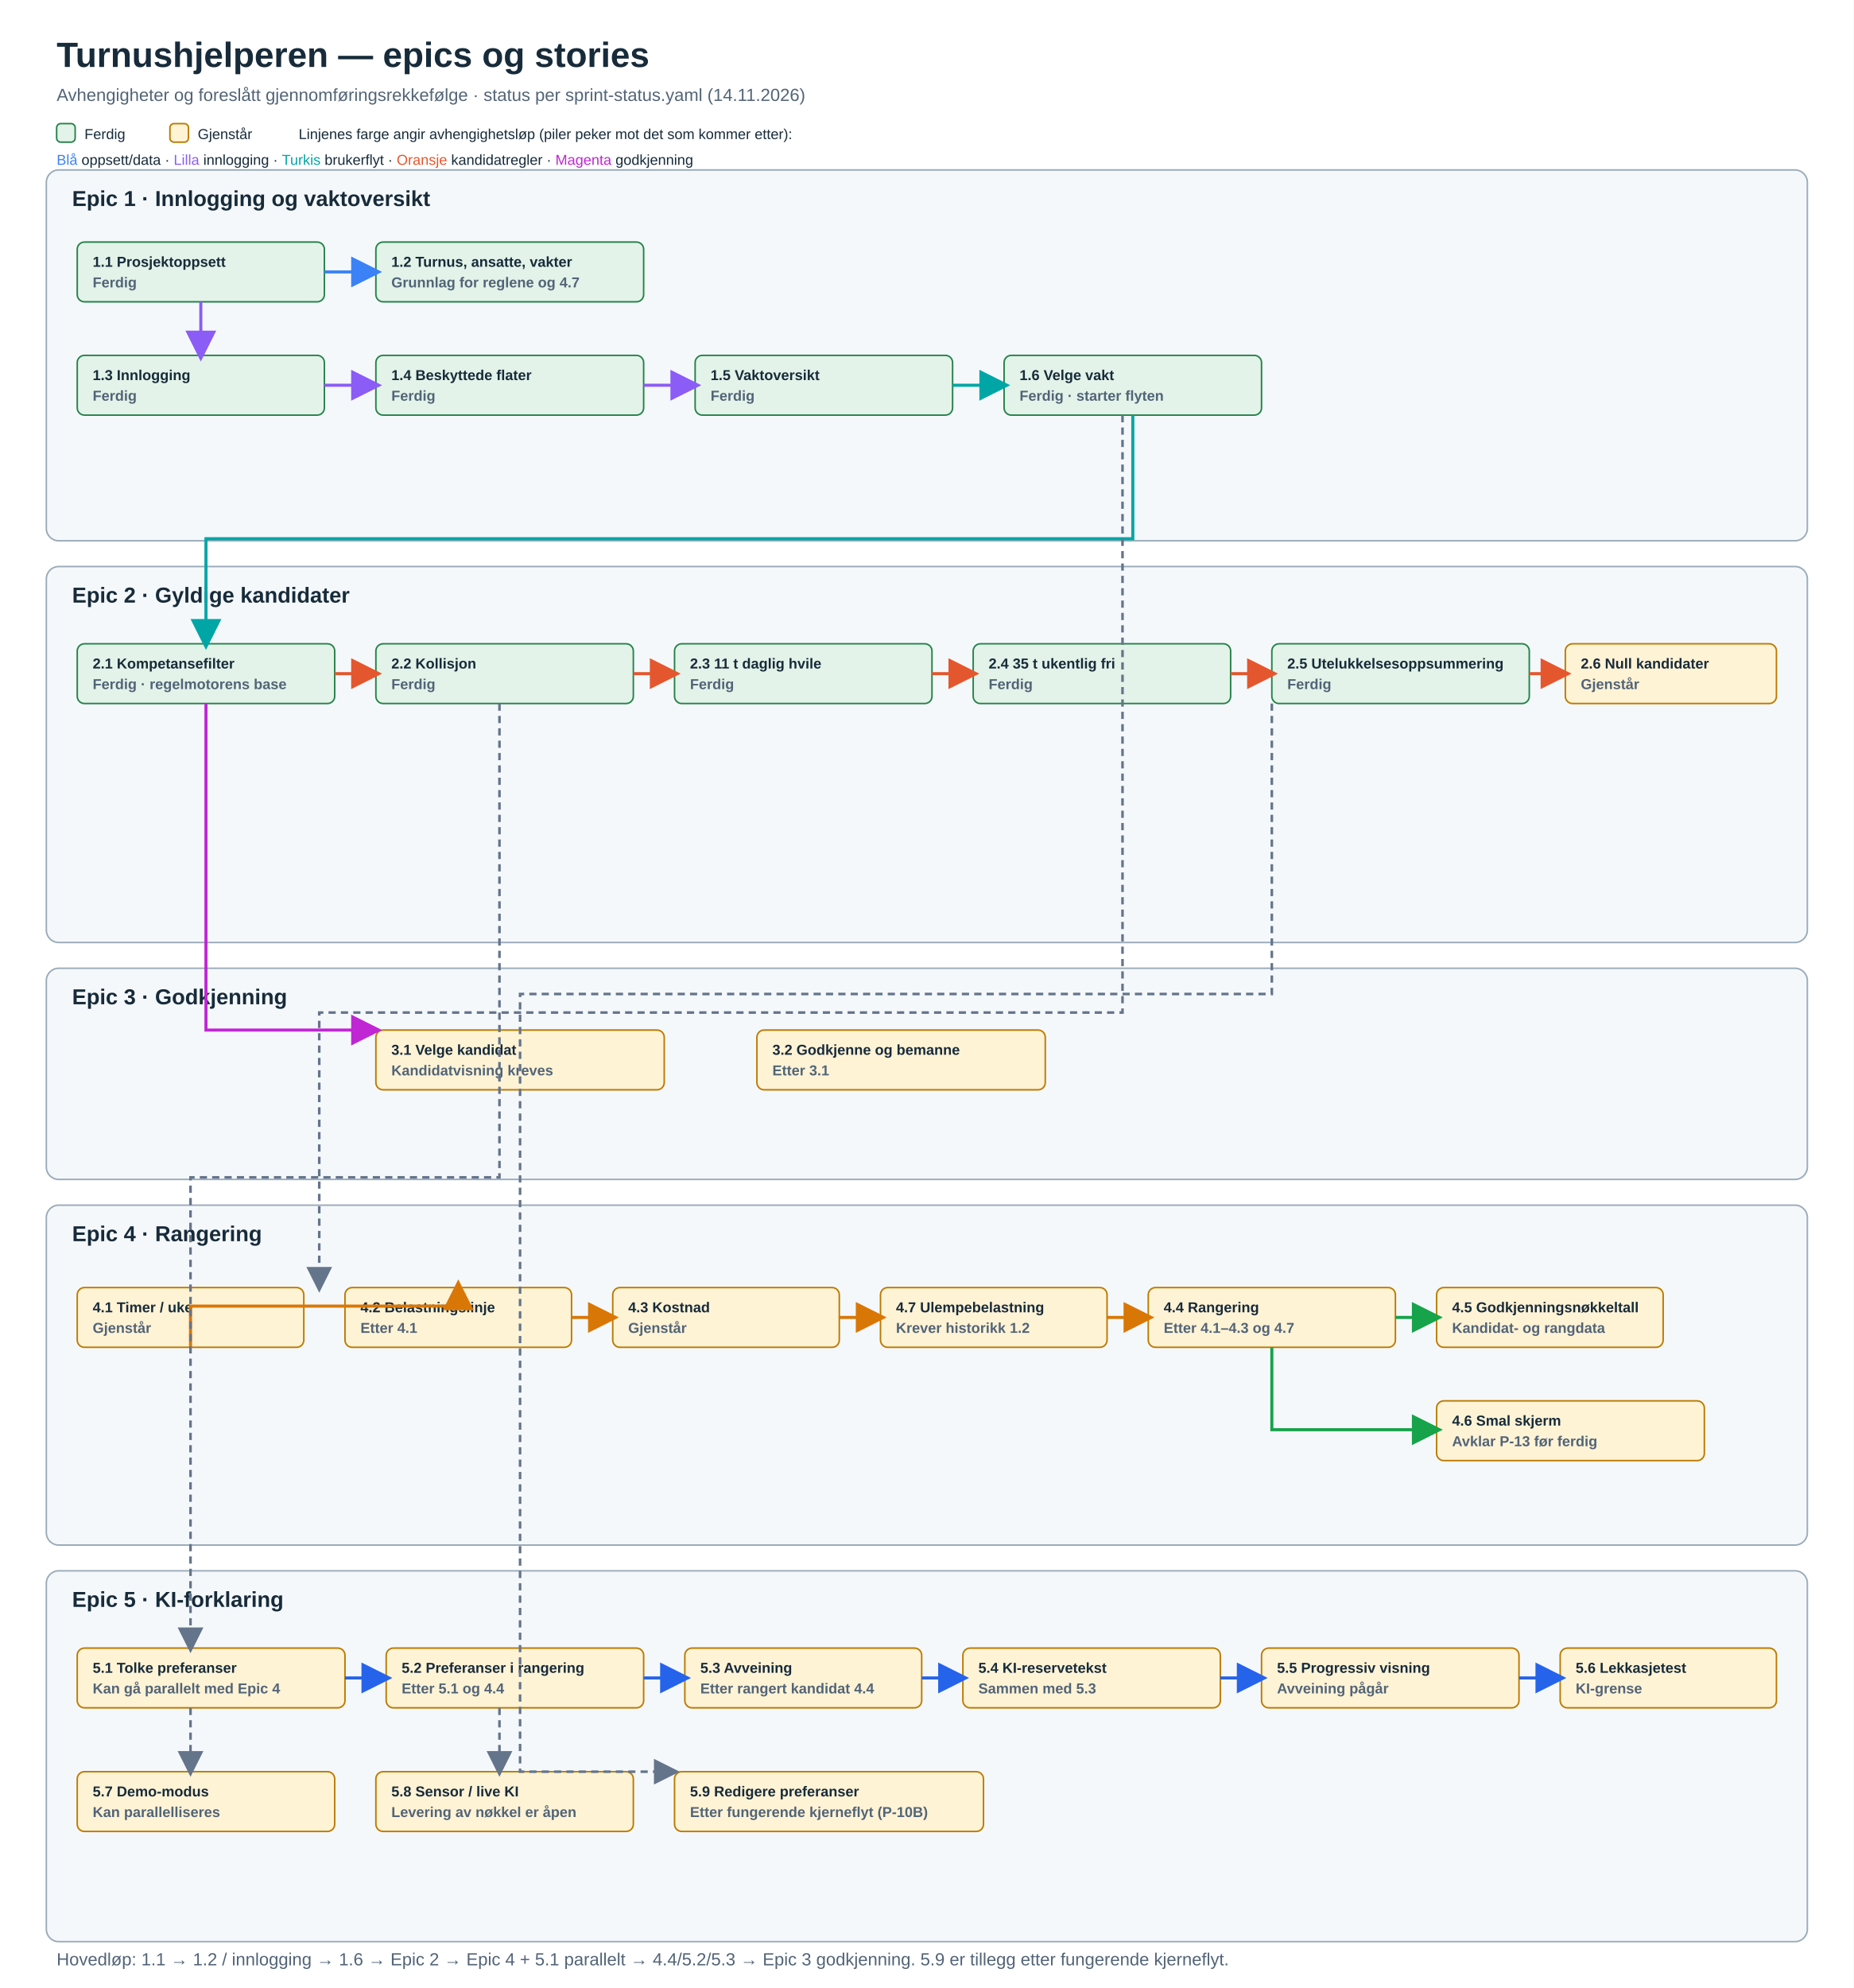
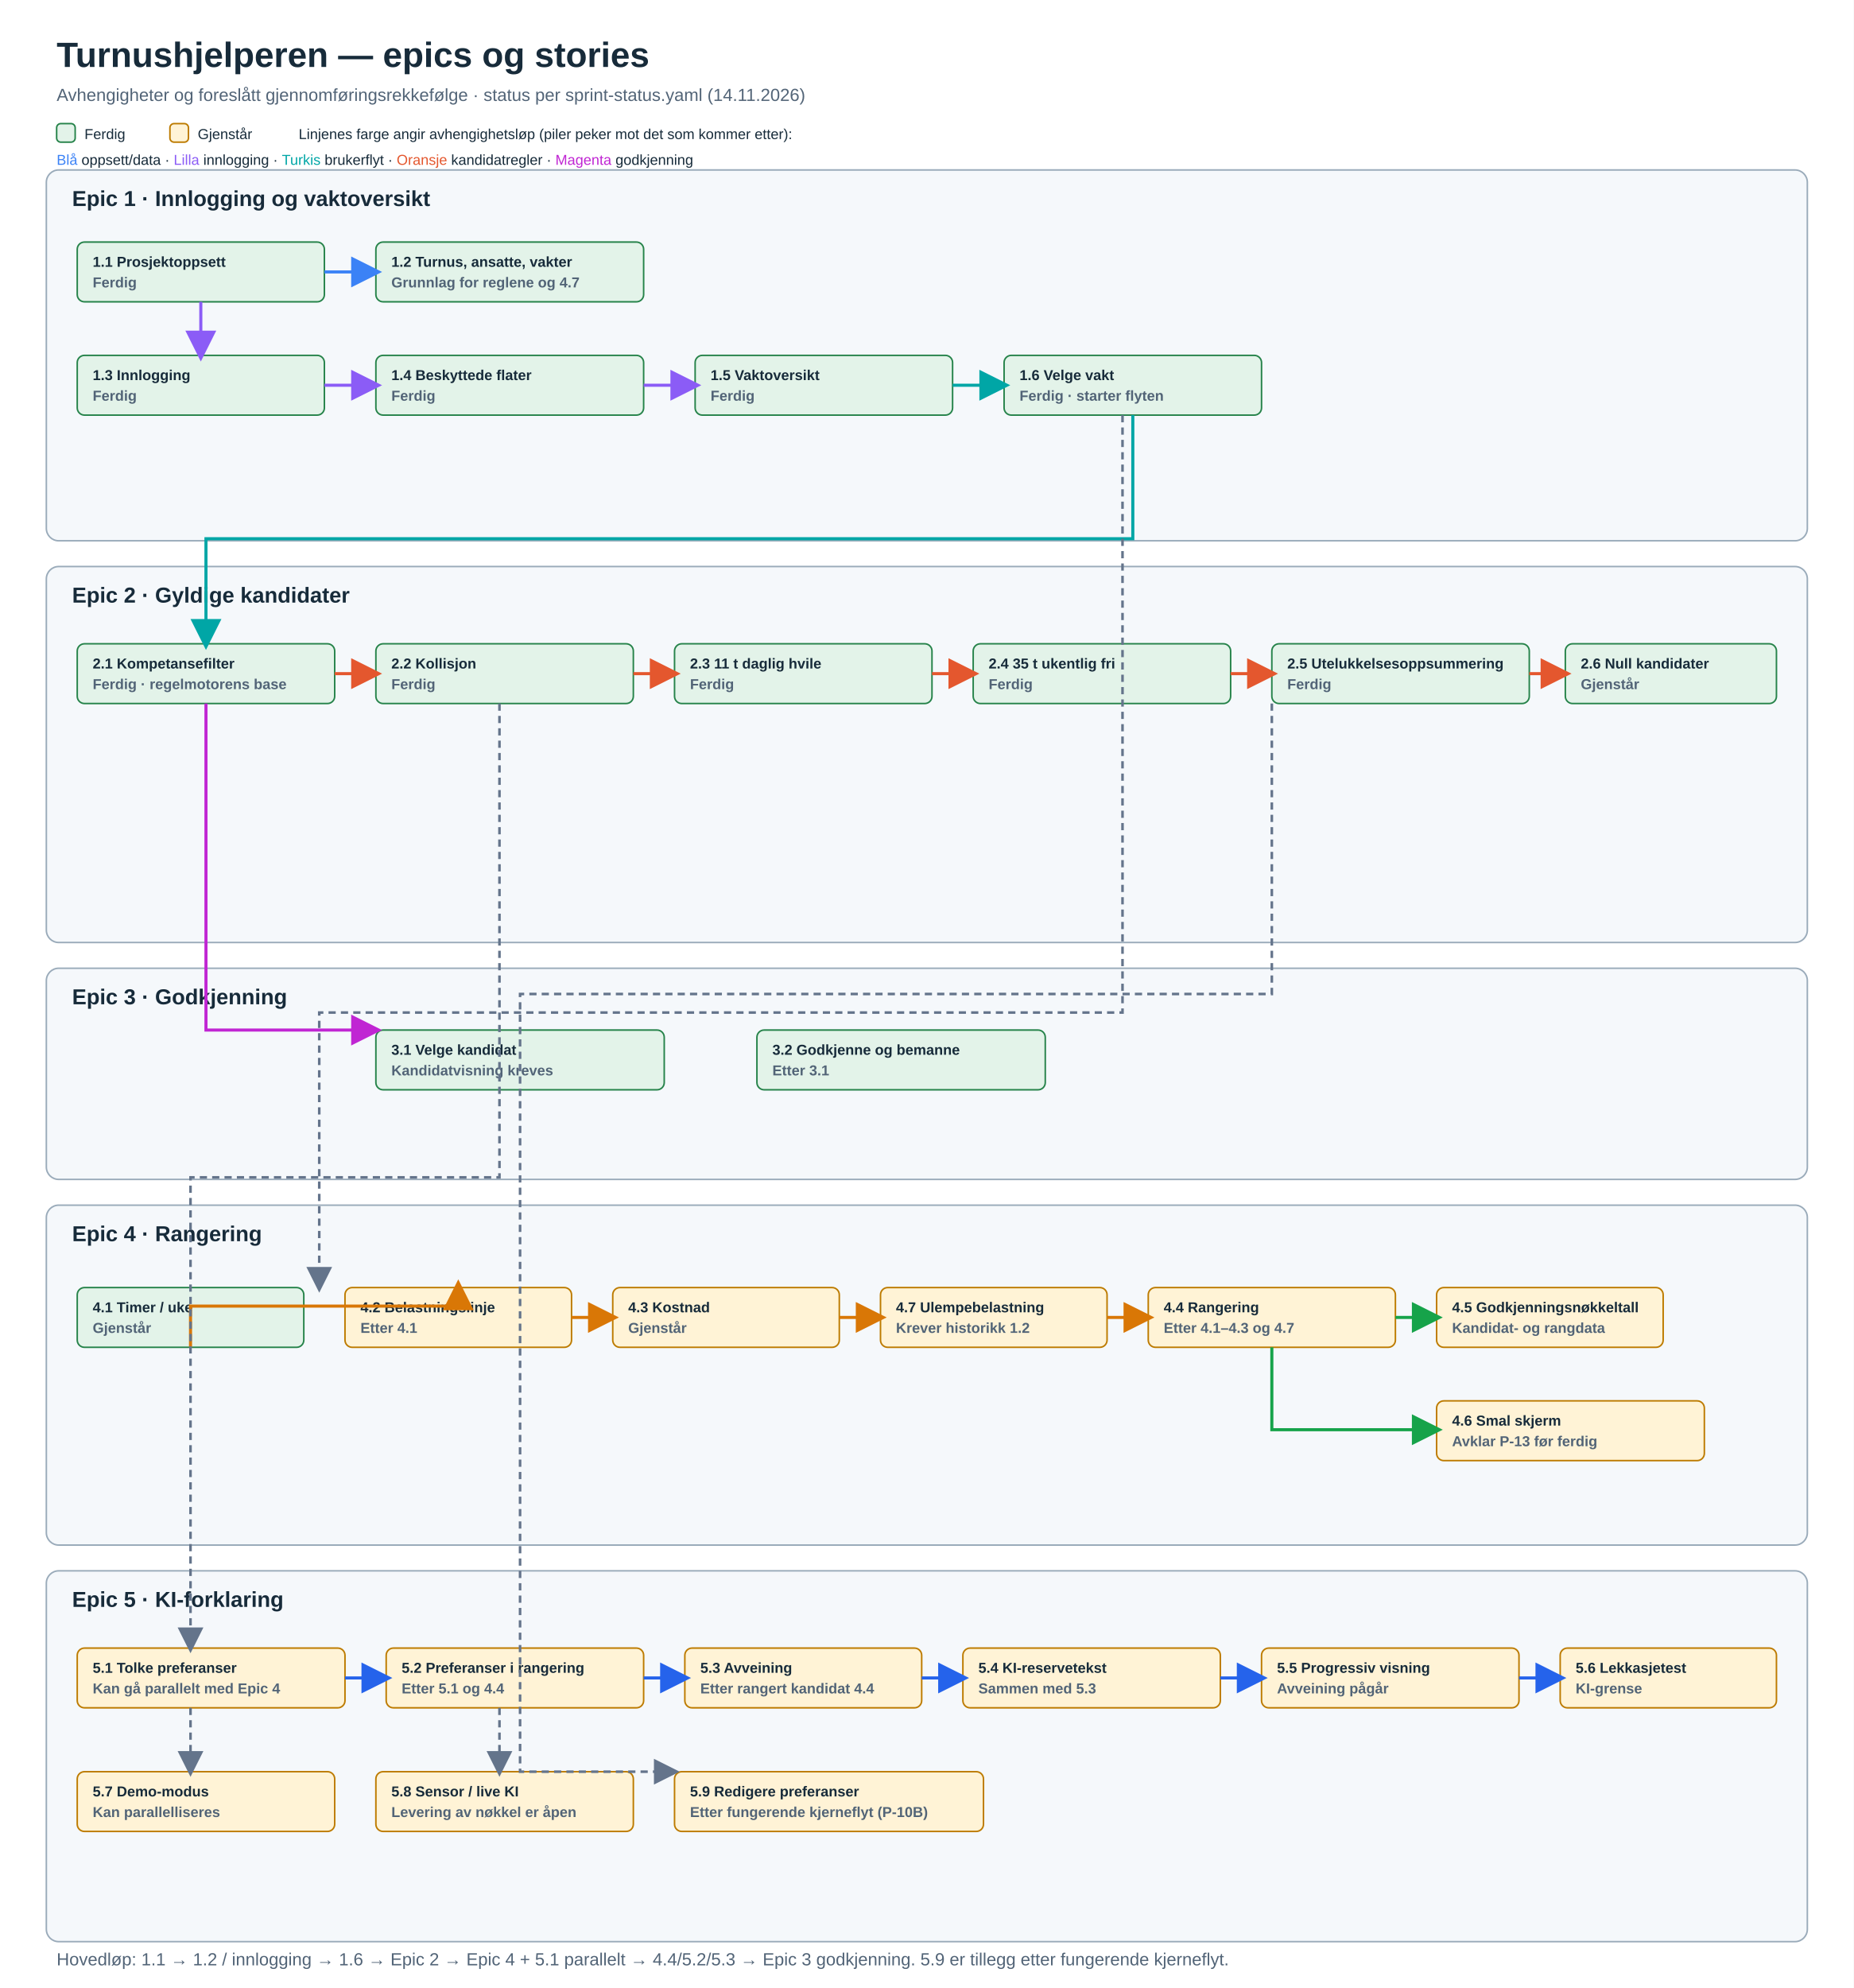
<svg xmlns="http://www.w3.org/2000/svg" viewBox="0 0 1800 1930" role="img" aria-labelledby="title desc">
  <defs>
    <marker id="arrow" markerWidth="10" markerHeight="10" refX="8" refY="5" orient="auto">
      <path d="M0 0L10 5L0 10z" fill="context-stroke" />
    </marker>
    <style>
text{font-family:Arial,sans-serif;fill:#172b3a}.title{font-size:34px;font-weight:700}.sub{font-size:17px;fill:#526477}.epic{font-size:21px;font-weight:bold}.label{font-size:14px;fill:#526477}.story{font-size:14px;font-weight:600}.edge{fill:none;stroke:#526477;stroke-width:3;marker-end:url(#arrow)}.soft{fill:none;stroke:#64748b;stroke-width:2.5;stroke-dasharray:7 5;marker-end:url(#arrow)}.c-setup{stroke:#3b82f6}.c-auth{stroke:#8b5cf6}.c-flow{stroke:#00a6a6}.c-rules{stroke:#e4572e}.c-data{stroke:#c026d3}.c-ep4{stroke:#d97706}.c-ep5{stroke:#2563eb}.c-approval{stroke:#16a34a}.c-optional{stroke:#64748b}.done{fill:#e3f3e9;stroke:#26834a;stroke-width:1.5}.todo{fill:#fff3d6;stroke:#bd7b00;stroke-width:1.5}.epbox{fill:#f5f8fb;stroke:#9aabba;stroke-width:1.5}.legend{font-size:14px}
</style>
  </defs>
  <rect width="1800" height="1930" fill="#fff" />
  <text x="55" y="65" class="title">Turnushjelperen — epics og stories</text>
  <text x="55" y="98" class="sub">Avhengigheter og foreslått gjennomføringsrekkefølge · status per sprint-status.yaml (14.11.2026)</text>
  <rect x="55" y="120" width="18" height="18" rx="4" class="done" />
  <text x="82" y="135" class="legend">Ferdig</text>
  <rect x="165" y="120" width="18" height="18" rx="4" class="todo" />
  <text x="192" y="135" class="legend">Gjenstår</text>
  <text x="290" y="135" class="legend">Linjenes farge angir avhengighetsløp (piler peker mot det som kommer etter):</text>
  <text x="55" y="160" class="legend">
    <tspan fill="#3b82f6">Blå</tspan> oppsett/data · <tspan fill="#8b5cf6">Lilla</tspan> innlogging · <tspan fill="#00a6a6">Turkis</tspan> brukerflyt · <tspan fill="#e4572e">Oransje</tspan> kandidatregler · <tspan fill="#c026d3">Magenta</tspan> godkjenning</text>
  <text x="55" y="184" class="legend">
    <tspan fill="#d97706">Rav</tspan> rangering · <tspan fill="#2563eb">Blå</tspan> KI · <tspan fill="#16a34a">Grønn</tspan> godkjenningsflyt · <tspan fill="#64748b">Grå stiplet</tspan> parallell / betinget</text>
  <rect x="45" y="165" width="1710" height="360" rx="12" class="epbox" />
  <text x="70" y="200" class="epic">Epic 1 · Innlogging og vaktoversikt</text>
  <rect x="45" y="550" width="1710" height="365" rx="12" class="epbox" />
  <text x="70" y="585" class="epic">Epic 2 · Gyldige kandidater</text>
  <rect x="45" y="940" width="1710" height="205" rx="12" class="epbox" />
  <text x="70" y="975" class="epic">Epic 3 · Godkjenning</text>
  <rect x="45" y="1170" width="1710" height="330" rx="12" class="epbox" />
  <text x="70" y="1205" class="epic">Epic 4 · Rangering</text>
  <rect x="45" y="1525" width="1710" height="360" rx="12" class="epbox" />
  <text x="70" y="1560" class="epic">Epic 5 · KI-forklaring</text>
  <g class="story">
    <g>
      <rect x="75" y="235" width="240" height="58" rx="7" class="done" />
      <text x="90" y="259">1.1 Prosjektoppsett</text>
      <text x="90" y="279" class="label">Ferdig</text>
    </g>
    <g>
      <rect x="365" y="235" width="260" height="58" rx="7" class="done" />
      <text x="380" y="259">1.2 Turnus, ansatte, vakter</text>
      <text x="380" y="279" class="label">Grunnlag for reglene og 4.7</text>
    </g>
    <g>
      <rect x="75" y="345" width="240" height="58" rx="7" class="done" />
      <text x="90" y="369">1.3 Innlogging</text>
      <text x="90" y="389" class="label">Ferdig</text>
    </g>
    <g>
      <rect x="365" y="345" width="260" height="58" rx="7" class="done" />
      <text x="380" y="369">1.4 Beskyttede flater</text>
      <text x="380" y="389" class="label">Ferdig</text>
    </g>
    <g>
      <rect x="675" y="345" width="250" height="58" rx="7" class="done" />
      <text x="690" y="369">1.5 Vaktoversikt</text>
      <text x="690" y="389" class="label">Ferdig</text>
    </g>
    <g>
      <rect x="975" y="345" width="250" height="58" rx="7" class="done" />
      <text x="990" y="369">1.6 Velge vakt</text>
      <text x="990" y="389" class="label">Ferdig · starter flyten</text>
    </g>
    <g>
      <rect x="75" y="625" width="250" height="58" rx="7" class="done" />
      <text x="90" y="649">2.1 Kompetansefilter</text>
      <text x="90" y="669" class="label">Ferdig · regelmotorens base</text>
    </g>
    <g>
      <rect x="365" y="625" width="250" height="58" rx="7" class="done" />
      <text x="380" y="649">2.2 Kollisjon</text>
      <text x="380" y="669" class="label">Ferdig</text>
    </g>
    <g>
      <rect x="655" y="625" width="250" height="58" rx="7" class="done" />
      <text x="670" y="649">2.3 11 t daglig hvile</text>
      <text x="670" y="669" class="label">Ferdig</text>
    </g>
    <g>
      <rect x="945" y="625" width="250" height="58" rx="7" class="done" />
      <text x="960" y="649">2.4 35 t ukentlig fri</text>
      <text x="960" y="669" class="label">Ferdig</text>
    </g>
    <g>
      <rect x="1235" y="625" width="250" height="58" rx="7" class="done" />
      <text x="1250" y="649">2.5 Utelukkelsesoppsummering</text>
      <text x="1250" y="669" class="label">Ferdig</text>
    </g>
    <g>
-       <rect x="1520" y="625" width="205" height="58" rx="7" class="todo" />
+       <rect x="1520" y="625" width="205" height="58" rx="7" class="done" />
      <text x="1535" y="649">2.6 Null kandidater</text>
      <text x="1535" y="669" class="label">Gjenstår</text>
    </g>
    <g>
-       <rect x="365" y="1000" width="280" height="58" rx="7" class="todo" />
+       <rect x="365" y="1000" width="280" height="58" rx="7" class="done" />
      <text x="380" y="1024">3.1 Velge kandidat</text>
      <text x="380" y="1044" class="label">Kandidatvisning kreves</text>
    </g>
    <g>
-       <rect x="735" y="1000" width="280" height="58" rx="7" class="todo" />
+       <rect x="735" y="1000" width="280" height="58" rx="7" class="done" />
      <text x="750" y="1024">3.2 Godkjenne og bemanne</text>
      <text x="750" y="1044" class="label">Etter 3.1</text>
    </g>
    <g>
-       <rect x="75" y="1250" width="220" height="58" rx="7" class="todo" />
+       <rect x="75" y="1250" width="220" height="58" rx="7" class="done" />
      <text x="90" y="1274">4.1 Timer / uke</text>
      <text x="90" y="1294" class="label">Gjenstår</text>
    </g>
    <g>
      <rect x="335" y="1250" width="220" height="58" rx="7" class="todo" />
      <text x="350" y="1274">4.2 Belastningslinje</text>
      <text x="350" y="1294" class="label">Etter 4.1</text>
    </g>
    <g>
      <rect x="595" y="1250" width="220" height="58" rx="7" class="todo" />
      <text x="610" y="1274">4.3 Kostnad</text>
      <text x="610" y="1294" class="label">Gjenstår</text>
    </g>
    <g>
      <rect x="855" y="1250" width="220" height="58" rx="7" class="todo" />
      <text x="870" y="1274">4.7 Ulempebelastning</text>
      <text x="870" y="1294" class="label">Krever historikk 1.2</text>
    </g>
    <g>
      <rect x="1115" y="1250" width="240" height="58" rx="7" class="todo" />
      <text x="1130" y="1274">4.4 Rangering</text>
      <text x="1130" y="1294" class="label">Etter 4.1–4.3 og 4.7</text>
    </g>
    <g>
      <rect x="1395" y="1250" width="220" height="58" rx="7" class="todo" />
      <text x="1410" y="1274">4.5 Godkjenningsnøkkeltall</text>
      <text x="1410" y="1294" class="label">Kandidat- og rangdata</text>
    </g>
    <g>
      <rect x="1395" y="1360" width="260" height="58" rx="7" class="todo" />
      <text x="1410" y="1384">4.6 Smal skjerm</text>
      <text x="1410" y="1404" class="label">Avklar P-13 før ferdig</text>
    </g>
    <g>
      <rect x="75" y="1600" width="260" height="58" rx="7" class="todo" />
      <text x="90" y="1624">5.1 Tolke preferanser</text>
      <text x="90" y="1644" class="label">Kan gå parallelt med Epic 4</text>
    </g>
    <g>
      <rect x="375" y="1600" width="250" height="58" rx="7" class="todo" />
      <text x="390" y="1624">5.2 Preferanser i rangering</text>
      <text x="390" y="1644" class="label">Etter 5.1 og 4.4</text>
    </g>
    <g>
      <rect x="665" y="1600" width="230" height="58" rx="7" class="todo" />
      <text x="680" y="1624">5.3 Avveining</text>
      <text x="680" y="1644" class="label">Etter rangert kandidat 4.4</text>
    </g>
    <g>
      <rect x="935" y="1600" width="250" height="58" rx="7" class="todo" />
      <text x="950" y="1624">5.4 KI-reservetekst</text>
      <text x="950" y="1644" class="label">Sammen med 5.3</text>
    </g>
    <g>
      <rect x="1225" y="1600" width="250" height="58" rx="7" class="todo" />
      <text x="1240" y="1624">5.5 Progressiv visning</text>
      <text x="1240" y="1644" class="label">Avveining pågår</text>
    </g>
    <g>
      <rect x="1515" y="1600" width="210" height="58" rx="7" class="todo" />
      <text x="1530" y="1624">5.6 Lekkasjetest</text>
      <text x="1530" y="1644" class="label">KI-grense</text>
    </g>
    <g>
      <rect x="75" y="1720" width="250" height="58" rx="7" class="todo" />
      <text x="90" y="1744">5.7 Demo-modus</text>
      <text x="90" y="1764" class="label">Kan parallelliseres</text>
    </g>
    <g>
      <rect x="365" y="1720" width="250" height="58" rx="7" class="todo" />
      <text x="380" y="1744">5.8 Sensor / live KI</text>
      <text x="380" y="1764" class="label">Levering av nøkkel er åpen</text>
    </g>
    <g>
      <rect x="655" y="1720" width="300" height="58" rx="7" class="todo" />
      <text x="670" y="1744">5.9 Redigere preferanser</text>
      <text x="670" y="1764" class="label">Etter fungerende kjerneflyt (P-10B)</text>
    </g>
  </g>
  <path d="M315 264h50" class="edge c-setup" />
  <path d="M195 293v52" class="edge c-auth" />
  <path d="M315 374h50" class="edge c-auth" />
  <path d="M625 374h50" class="edge c-auth" />
  <path d="M925 374h50" class="edge c-flow" />
  <path d="M1100 403v120h-900v102" class="edge c-flow" />
  <path d="M325 654h40" class="edge c-rules" />
  <path d="M615 654h40" class="edge c-rules" />
  <path d="M905 654h40" class="edge c-rules" />
  <path d="M1195 654h40" class="edge c-rules" />
  <path d="M1485 654h35" class="edge c-rules" />
  <path d="M200 683v317h165" class="edge c-data" />
  <path d="M1090 403v580h-780v267" class="soft c-optional" />
  <path d="M185 1308v-40h260v-20" class="edge c-ep4" />
  <path d="M555 1279h40" class="edge c-ep4" />
  <path d="M815 1279h40" class="edge c-ep4" />
  <path d="M1075 1279h40" class="edge c-ep4" />
  <path d="M1355 1279h40" class="edge c-approval" />
  <path d="M1235 1308v80h160" class="edge c-approval" />
  <path d="M485 683v460h-300v457" class="soft c-optional" />
  <path d="M335 1629h40" class="edge c-ep5" />
  <path d="M625 1629h40" class="edge c-ep5" />
  <path d="M895 1629h40" class="edge c-ep5" />
  <path d="M1185 1629h40" class="edge c-ep5" />
  <path d="M1475 1629h40" class="edge c-ep5" />
  <path d="M185 1658v62" class="soft c-optional" />
  <path d="M485 1658v62" class="soft c-optional" />
  <path d="M1235 683v282h-730v755h150" class="soft c-optional" />
  <text x="55" y="1908" class="sub">Hovedløp: 1.1 → 1.2 / innlogging → 1.6 → Epic 2 → Epic 4 + 5.1 parallelt → 4.4/5.2/5.3 → Epic 3 godkjenning. 5.9 er tillegg etter fungerende kjerneflyt.</text>
</svg>
